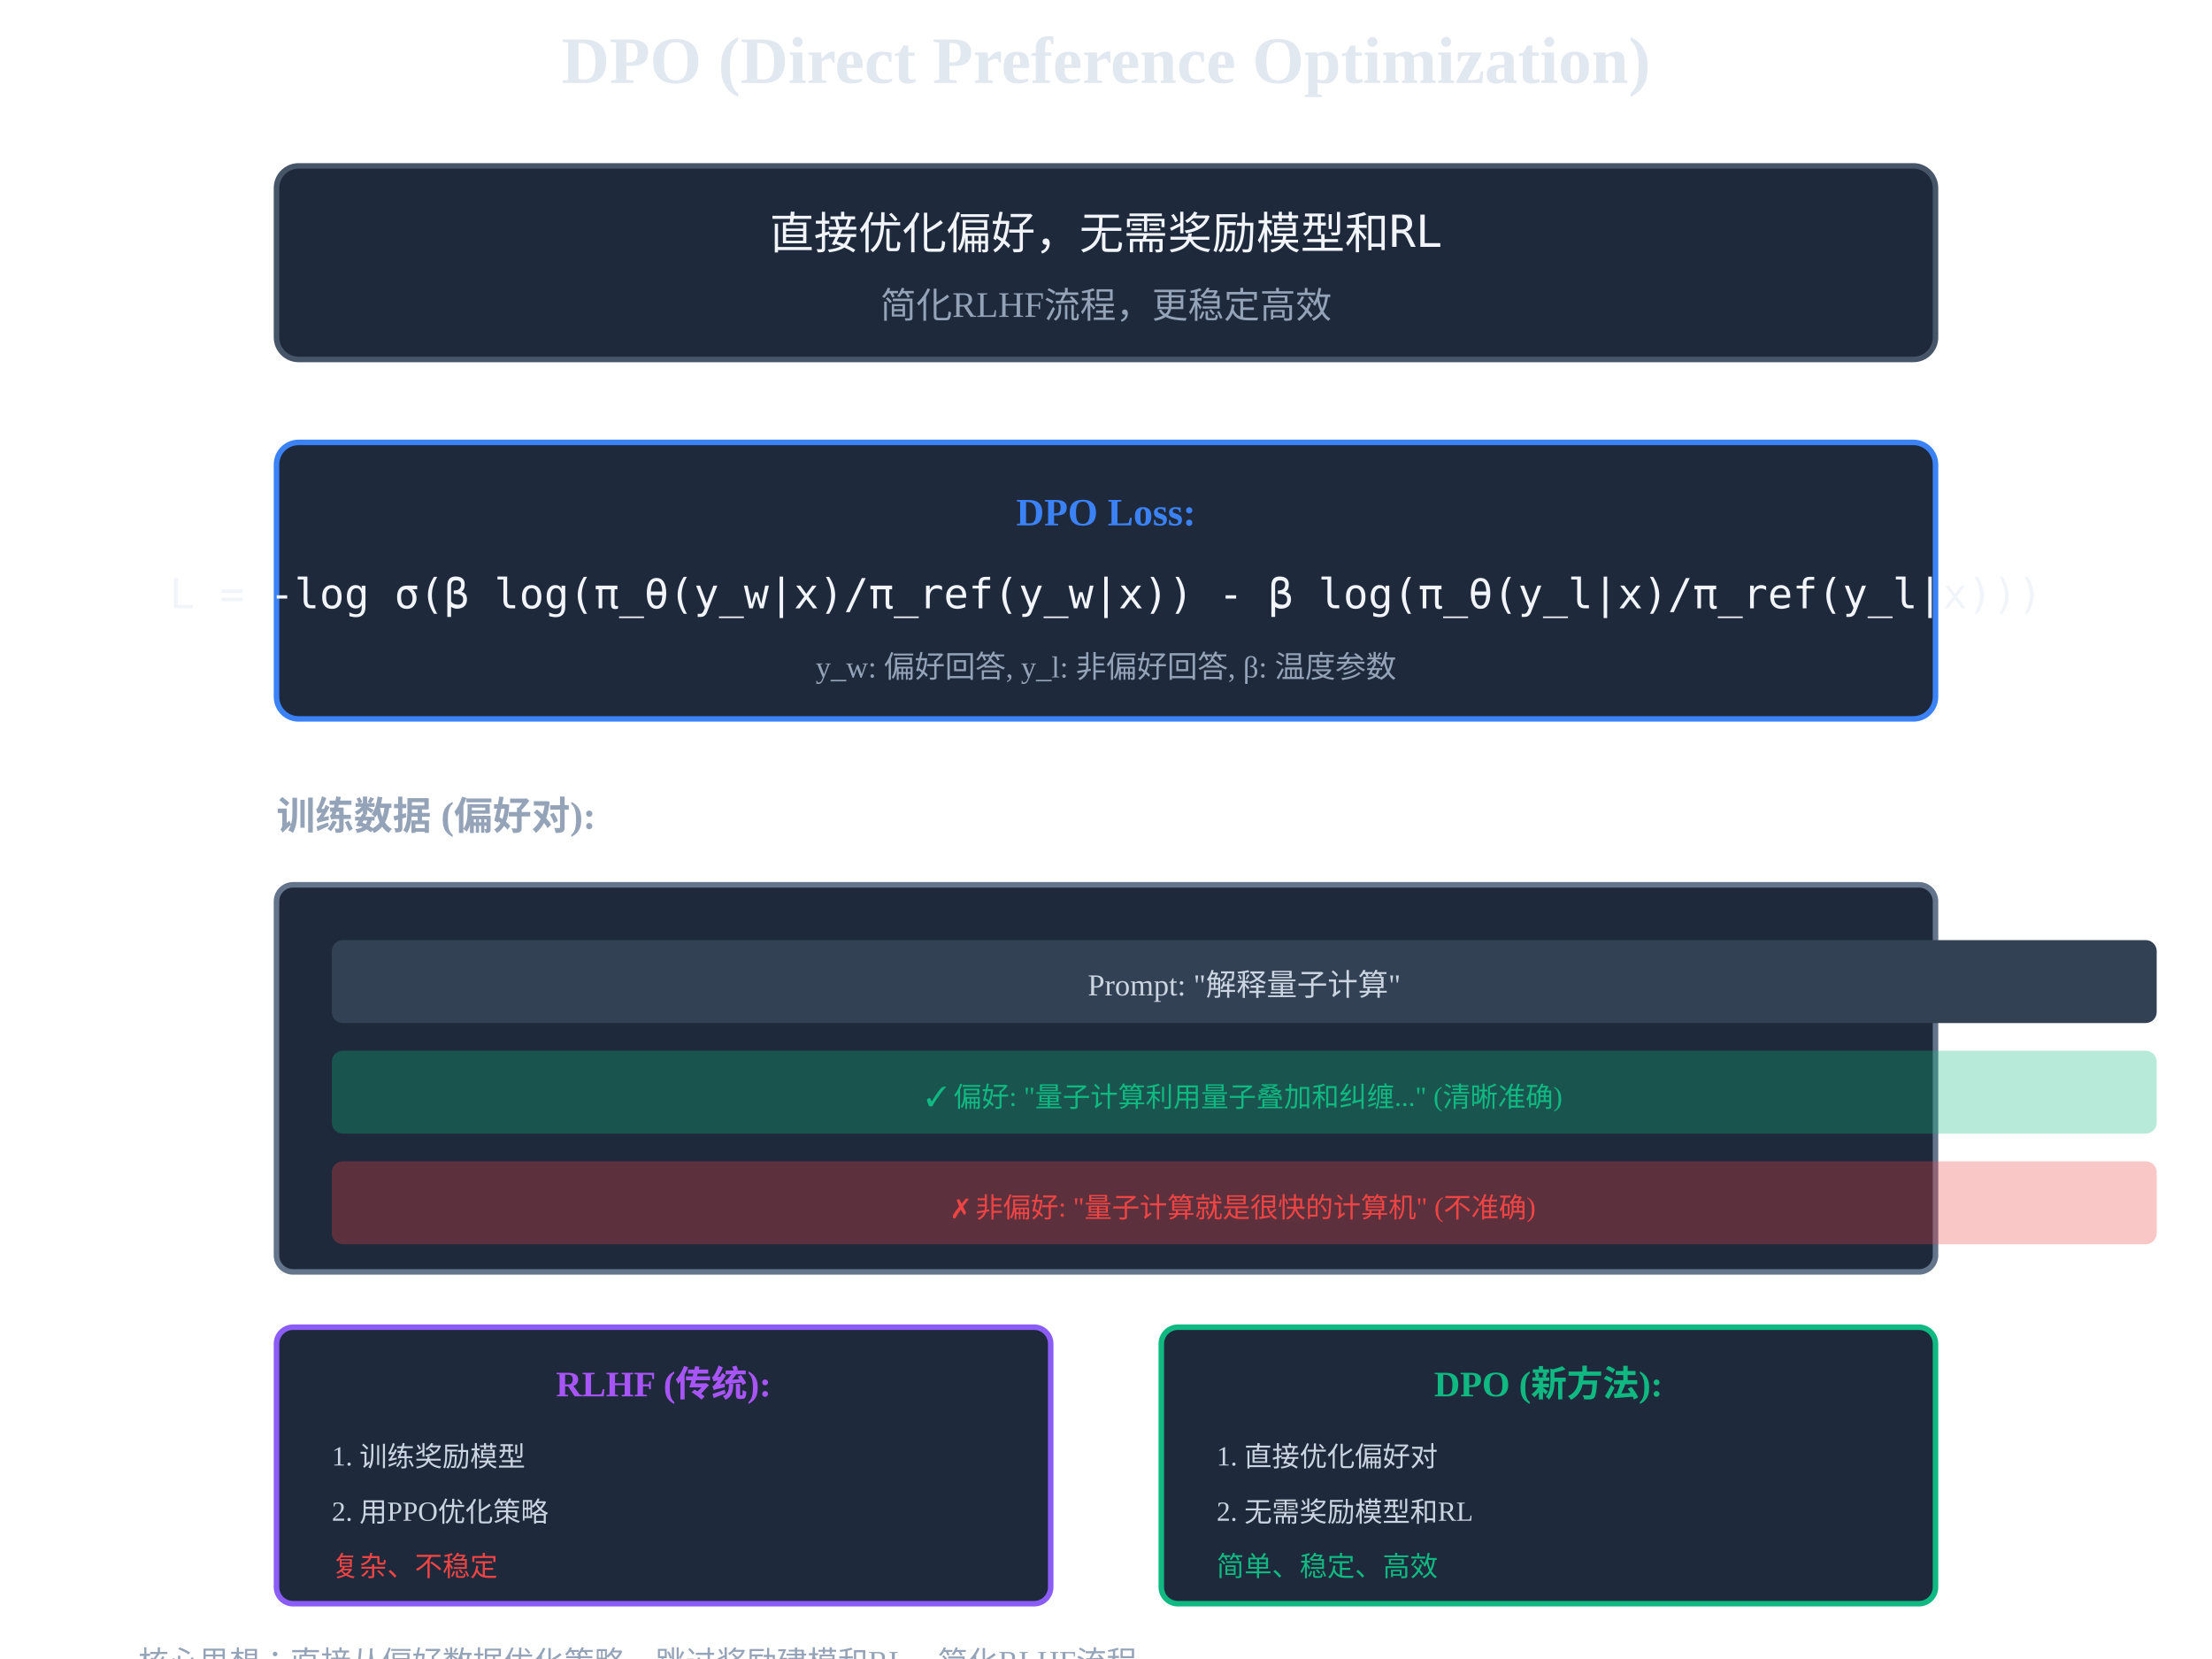
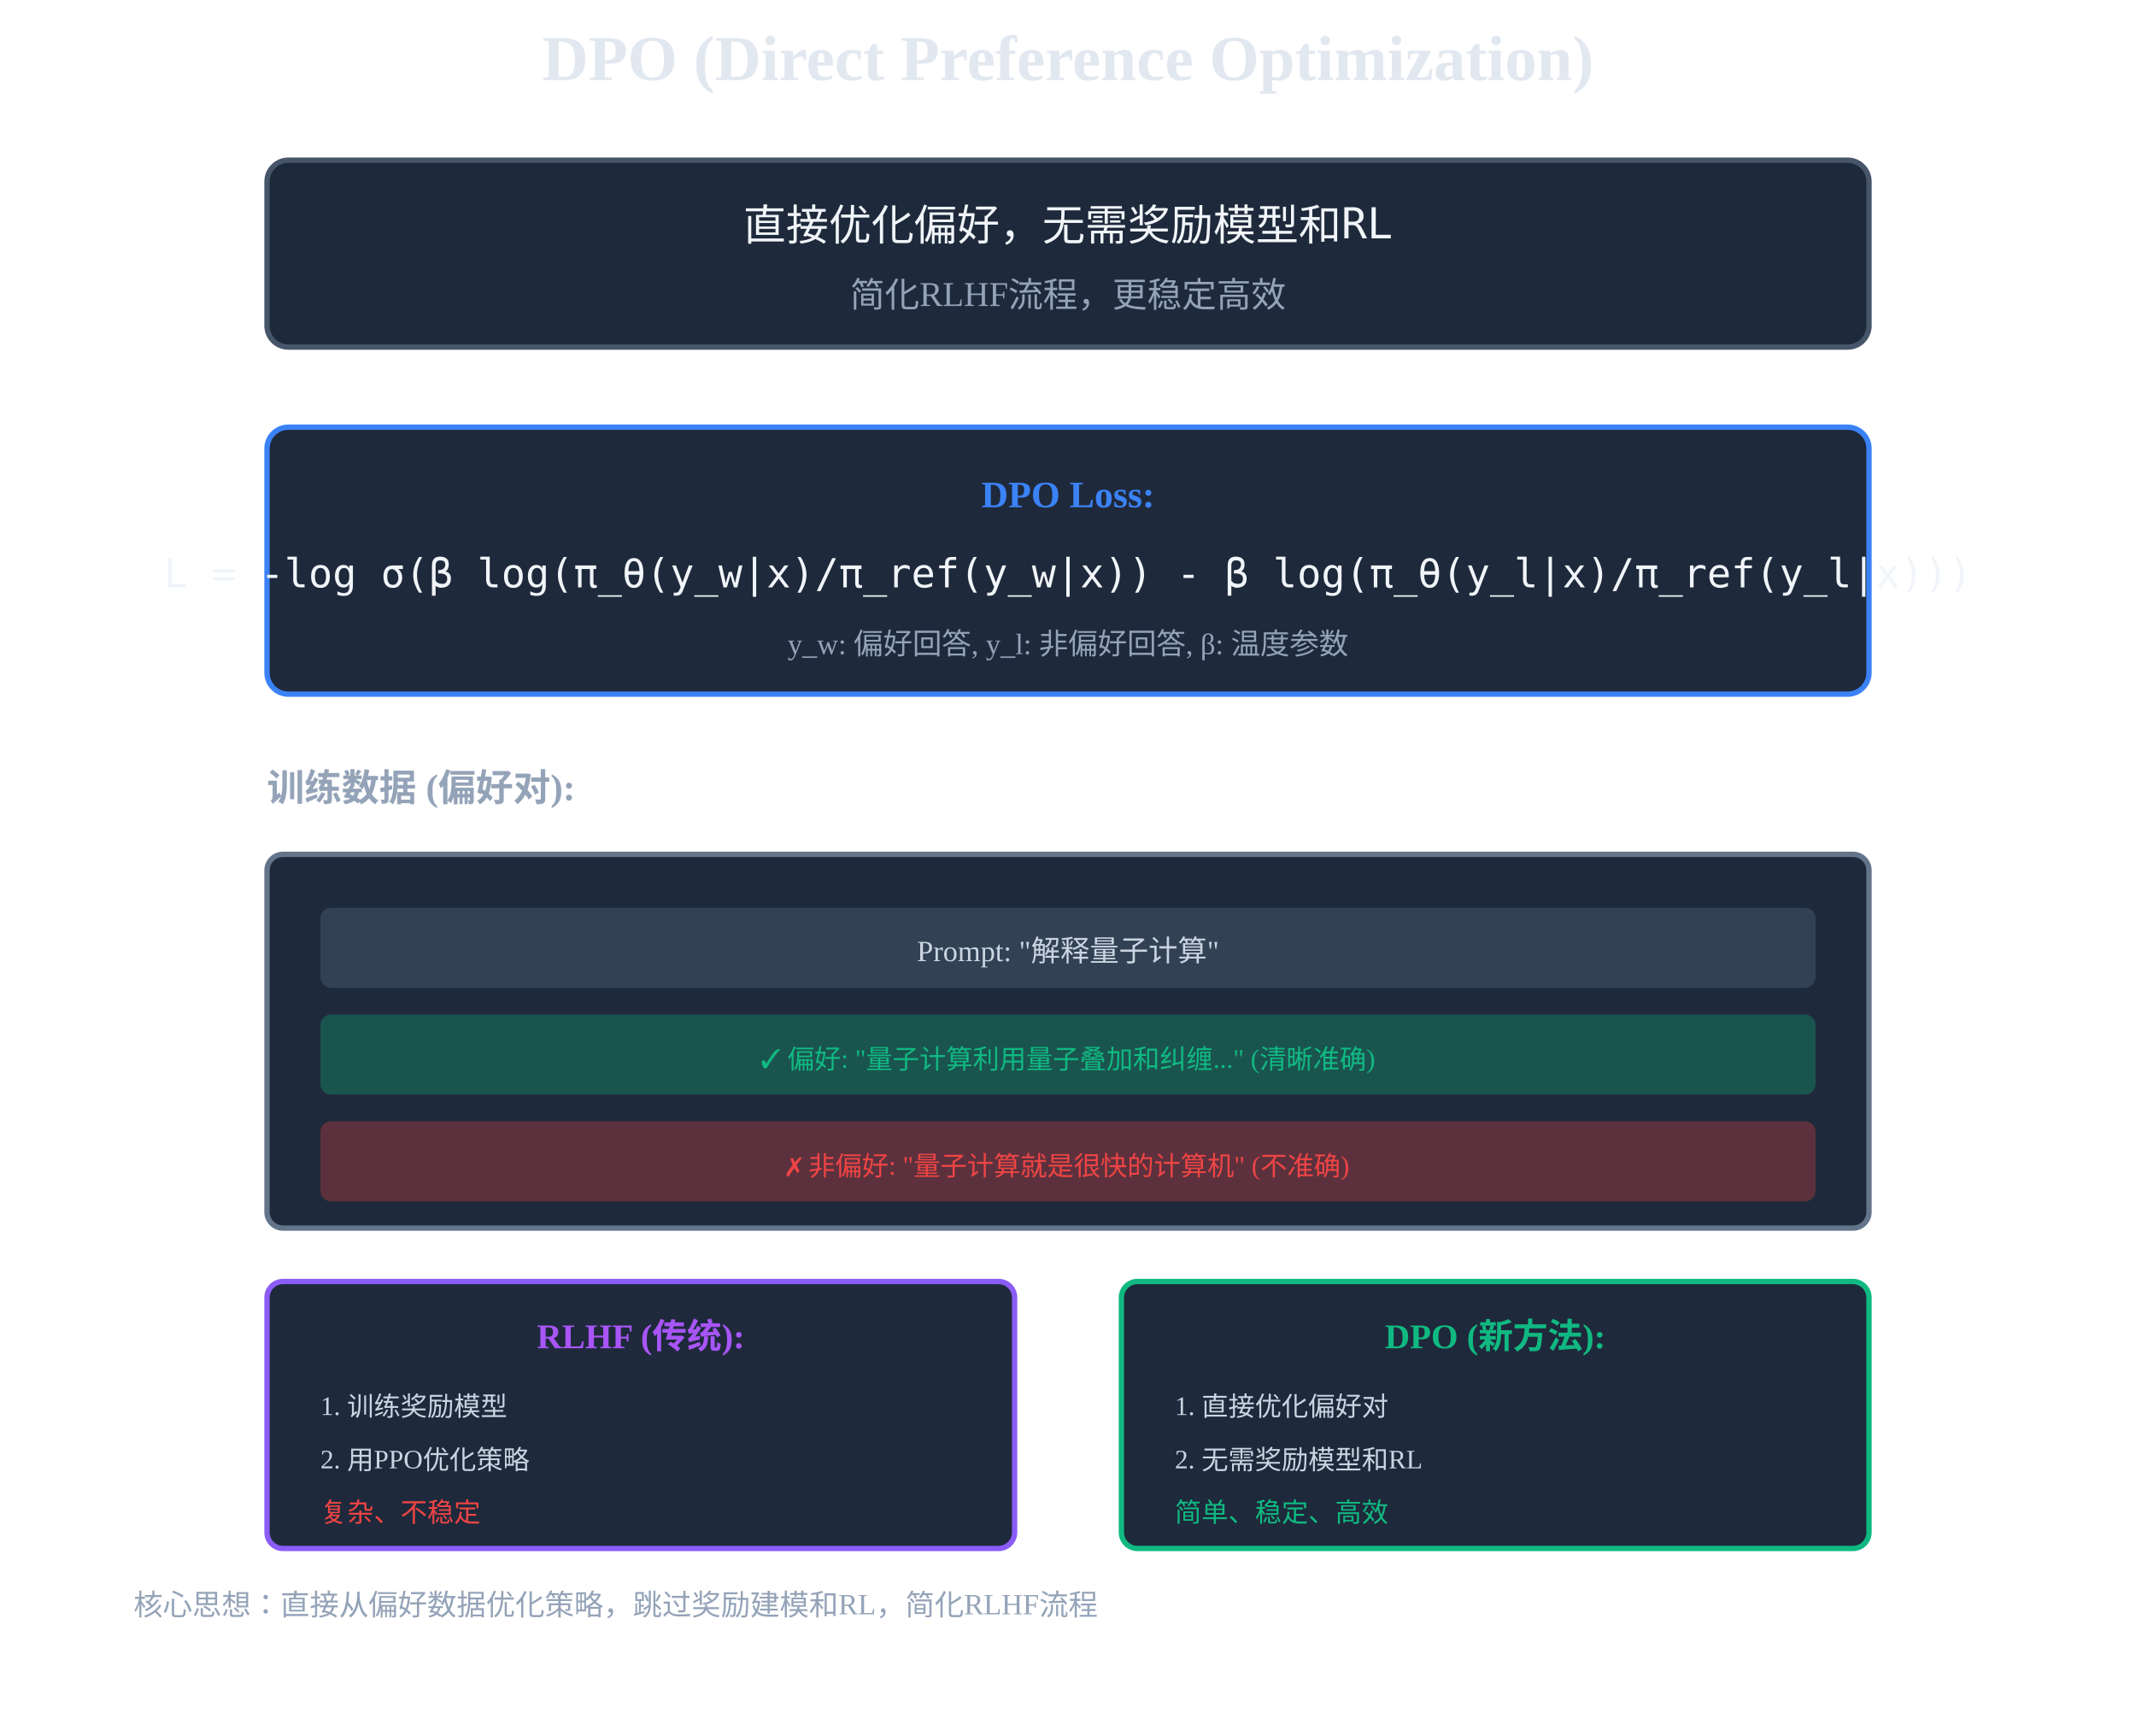
- <svg xmlns="http://www.w3.org/2000/svg" viewBox="0 0 800 600" class="w-full h-auto">
+ <svg xmlns="http://www.w3.org/2000/svg" viewBox="0 0 800 650" class="w-full h-auto">
  <defs>
    <linearGradient id="dpoGrad" x1="0%" y1="0%" x2="0%" y2="100%">
      <stop offset="0%" style="stop-color:#3b82f6;stop-opacity:1" />
      <stop offset="100%" style="stop-color:#06b6d4;stop-opacity:1" />
    </linearGradient>
  </defs>
  <text x="400" y="30" text-anchor="middle" fill="#e2e8f0" font-size="24" font-weight="bold">DPO (Direct Preference Optimization)</text>
  <g data-code-line="1,2,3">
    <rect x="100" y="60" width="600" height="70" rx="8" fill="#1e293b" stroke="#475569" stroke-width="2" />
    <text x="400" y="90" text-anchor="middle" fill="#f1f5f9" font-size="16" font-family="monospace">直接优化偏好，无需奖励模型和RL</text>
    <text x="400" y="115" text-anchor="middle" fill="#94a3b8" font-size="13">简化RLHF流程，更稳定高效</text>
  </g>
  <g data-code-line="4,5,6">
    <rect x="100" y="160" width="600" height="100" rx="8" fill="#1e293b" stroke="#3b82f6" stroke-width="2" />
    <text x="400" y="190" text-anchor="middle" fill="#3b82f6" font-size="14" font-weight="bold">DPO Loss:</text>
    <text x="400" y="220" text-anchor="middle" fill="#f1f5f9" font-size="15" font-family="monospace">L = -log σ(β log(π_θ(y_w|x)/π_ref(y_w|x)) - β log(π_θ(y_l|x)/π_ref(y_l|x)))</text>
    <text x="400" y="245" text-anchor="middle" fill="#94a3b8" font-size="11">y_w: 偏好回答, y_l: 非偏好回答, β: 温度参数</text>
  </g>
  <g data-code-line="7,8,9">
    <text x="100" y="300" fill="#94a3b8" font-size="14" font-weight="bold">训练数据 (偏好对):</text>
    <rect x="100" y="320" width="600" height="140" rx="6" fill="#1e293b" stroke="#64748b" stroke-width="2" />
-     <rect x="120" y="340" width="660" height="30" rx="4" fill="#334155" />
-     <text x="450" y="360" text-anchor="middle" fill="#cbd5e1" font-size="11">Prompt: "解释量子计算"</text>
-     <rect x="120" y="380" width="660" height="30" rx="4" fill="#10b981" opacity="0.3" />
-     <text x="450" y="400" text-anchor="middle" fill="#10b981" font-size="10">✓ 偏好: "量子计算利用量子叠加和纠缠..." (清晰准确)</text>
-     <rect x="120" y="420" width="660" height="30" rx="4" fill="#ef4444" opacity="0.3" />
-     <text x="450" y="440" text-anchor="middle" fill="#ef4444" font-size="10">✗ 非偏好: "量子计算就是很快的计算机" (不准确)</text>
+     <rect x="120" y="340" width="560" height="30" rx="4" fill="#334155" />
+     <text x="400" y="360" text-anchor="middle" fill="#cbd5e1" font-size="11">Prompt: "解释量子计算"</text>
+     <rect x="120" y="380" width="560" height="30" rx="4" fill="#10b981" opacity="0.3" />
+     <text x="400" y="400" text-anchor="middle" fill="#10b981" font-size="10">✓ 偏好: "量子计算利用量子叠加和纠缠..." (清晰准确)</text>
+     <rect x="120" y="420" width="560" height="30" rx="4" fill="#ef4444" opacity="0.3" />
+     <text x="400" y="440" text-anchor="middle" fill="#ef4444" font-size="10">✗ 非偏好: "量子计算就是很快的计算机" (不准确)</text>
  </g>
  <g data-code-line="10,11,12">
    <rect x="100" y="480" width="280" height="100" rx="6" fill="#1e293b" stroke="#8b5cf6" stroke-width="2" />
    <text x="240" y="505" text-anchor="middle" fill="#a855f7" font-size="13" font-weight="bold">RLHF (传统):</text>
    <text x="120" y="530" fill="#cbd5e1" font-size="10">1. 训练奖励模型</text>
    <text x="120" y="550" fill="#cbd5e1" font-size="10">2. 用PPO优化策略</text>
    <text x="120" y="570" fill="#ef4444" font-size="10">复杂、不稳定</text>
  </g>
  <g data-code-line="13,14,15">
    <rect x="420" y="480" width="280" height="100" rx="6" fill="#1e293b" stroke="#10b981" stroke-width="2" />
    <text x="560" y="505" text-anchor="middle" fill="#10b981" font-size="13" font-weight="bold">DPO (新方法):</text>
    <text x="440" y="530" fill="#cbd5e1" font-size="10">1. 直接优化偏好对</text>
    <text x="440" y="550" fill="#cbd5e1" font-size="10">2. 无需奖励模型和RL</text>
    <text x="440" y="570" fill="#10b981" font-size="10">简单、稳定、高效</text>
  </g>
  <g transform="translate(50, 605)">
    <text x="0" y="0" fill="#94a3b8" font-size="11">核心思想：直接从偏好数据优化策略，跳过奖励建模和RL，简化RLHF流程</text>
  </g>
</svg>
